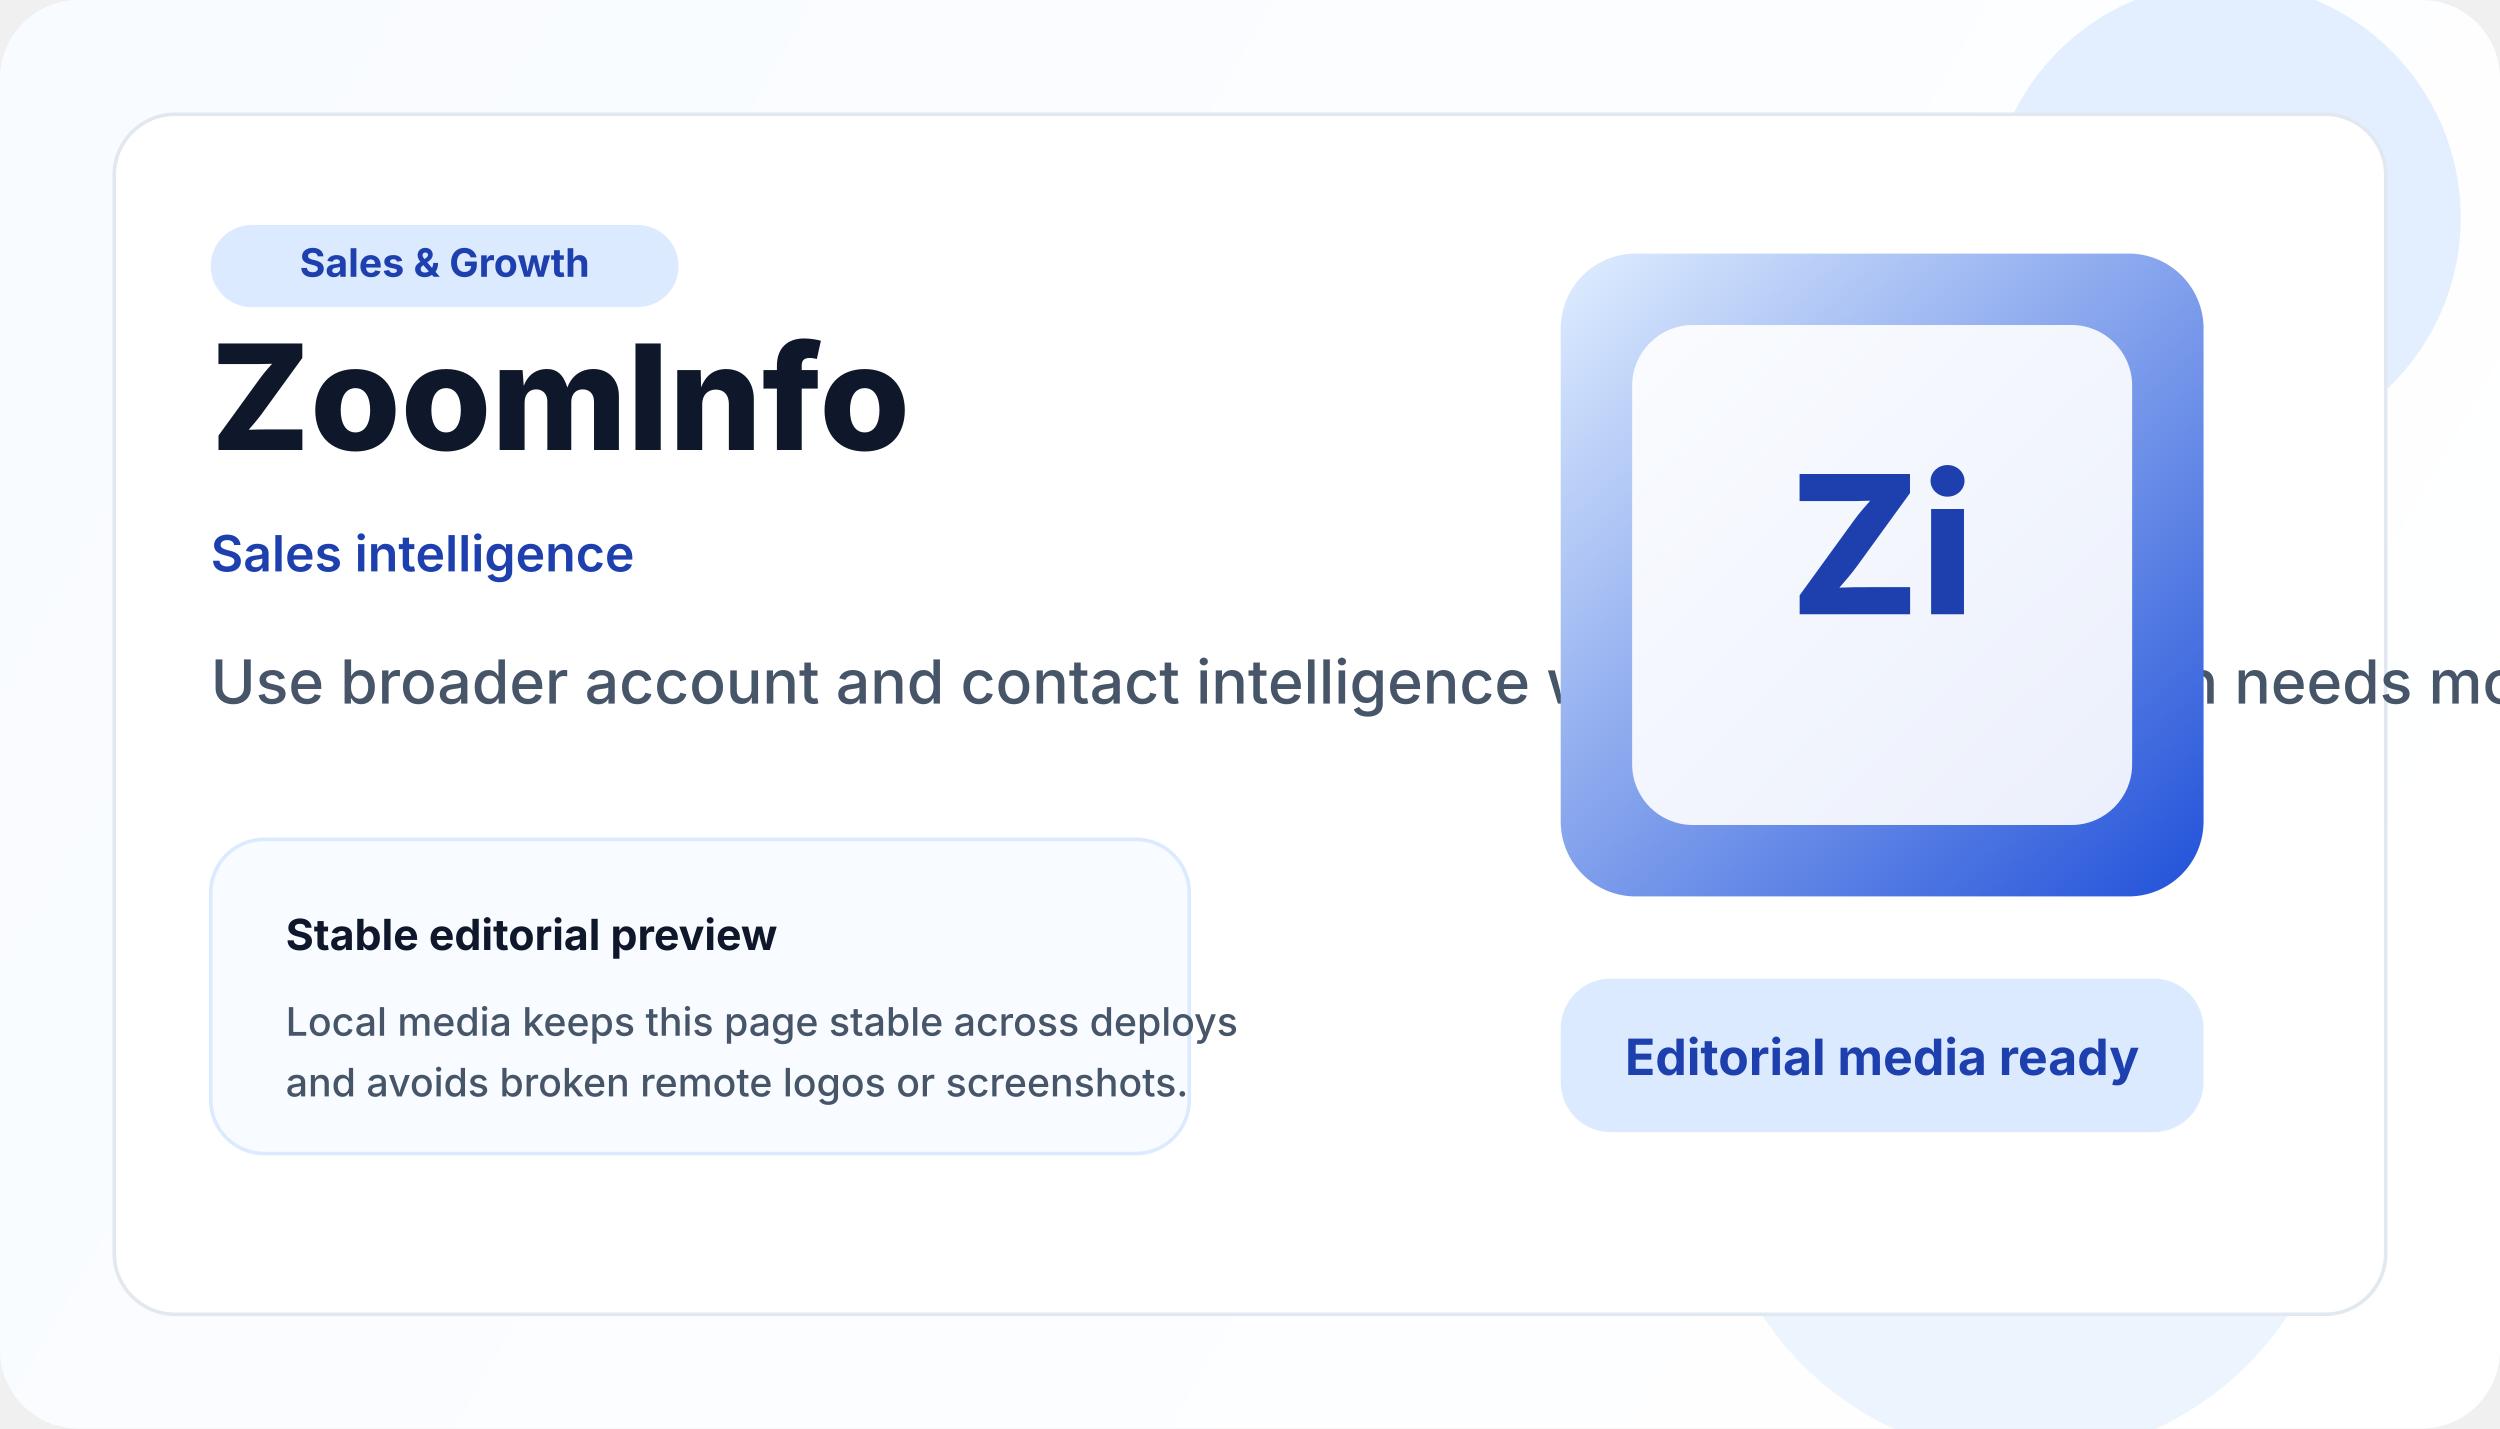
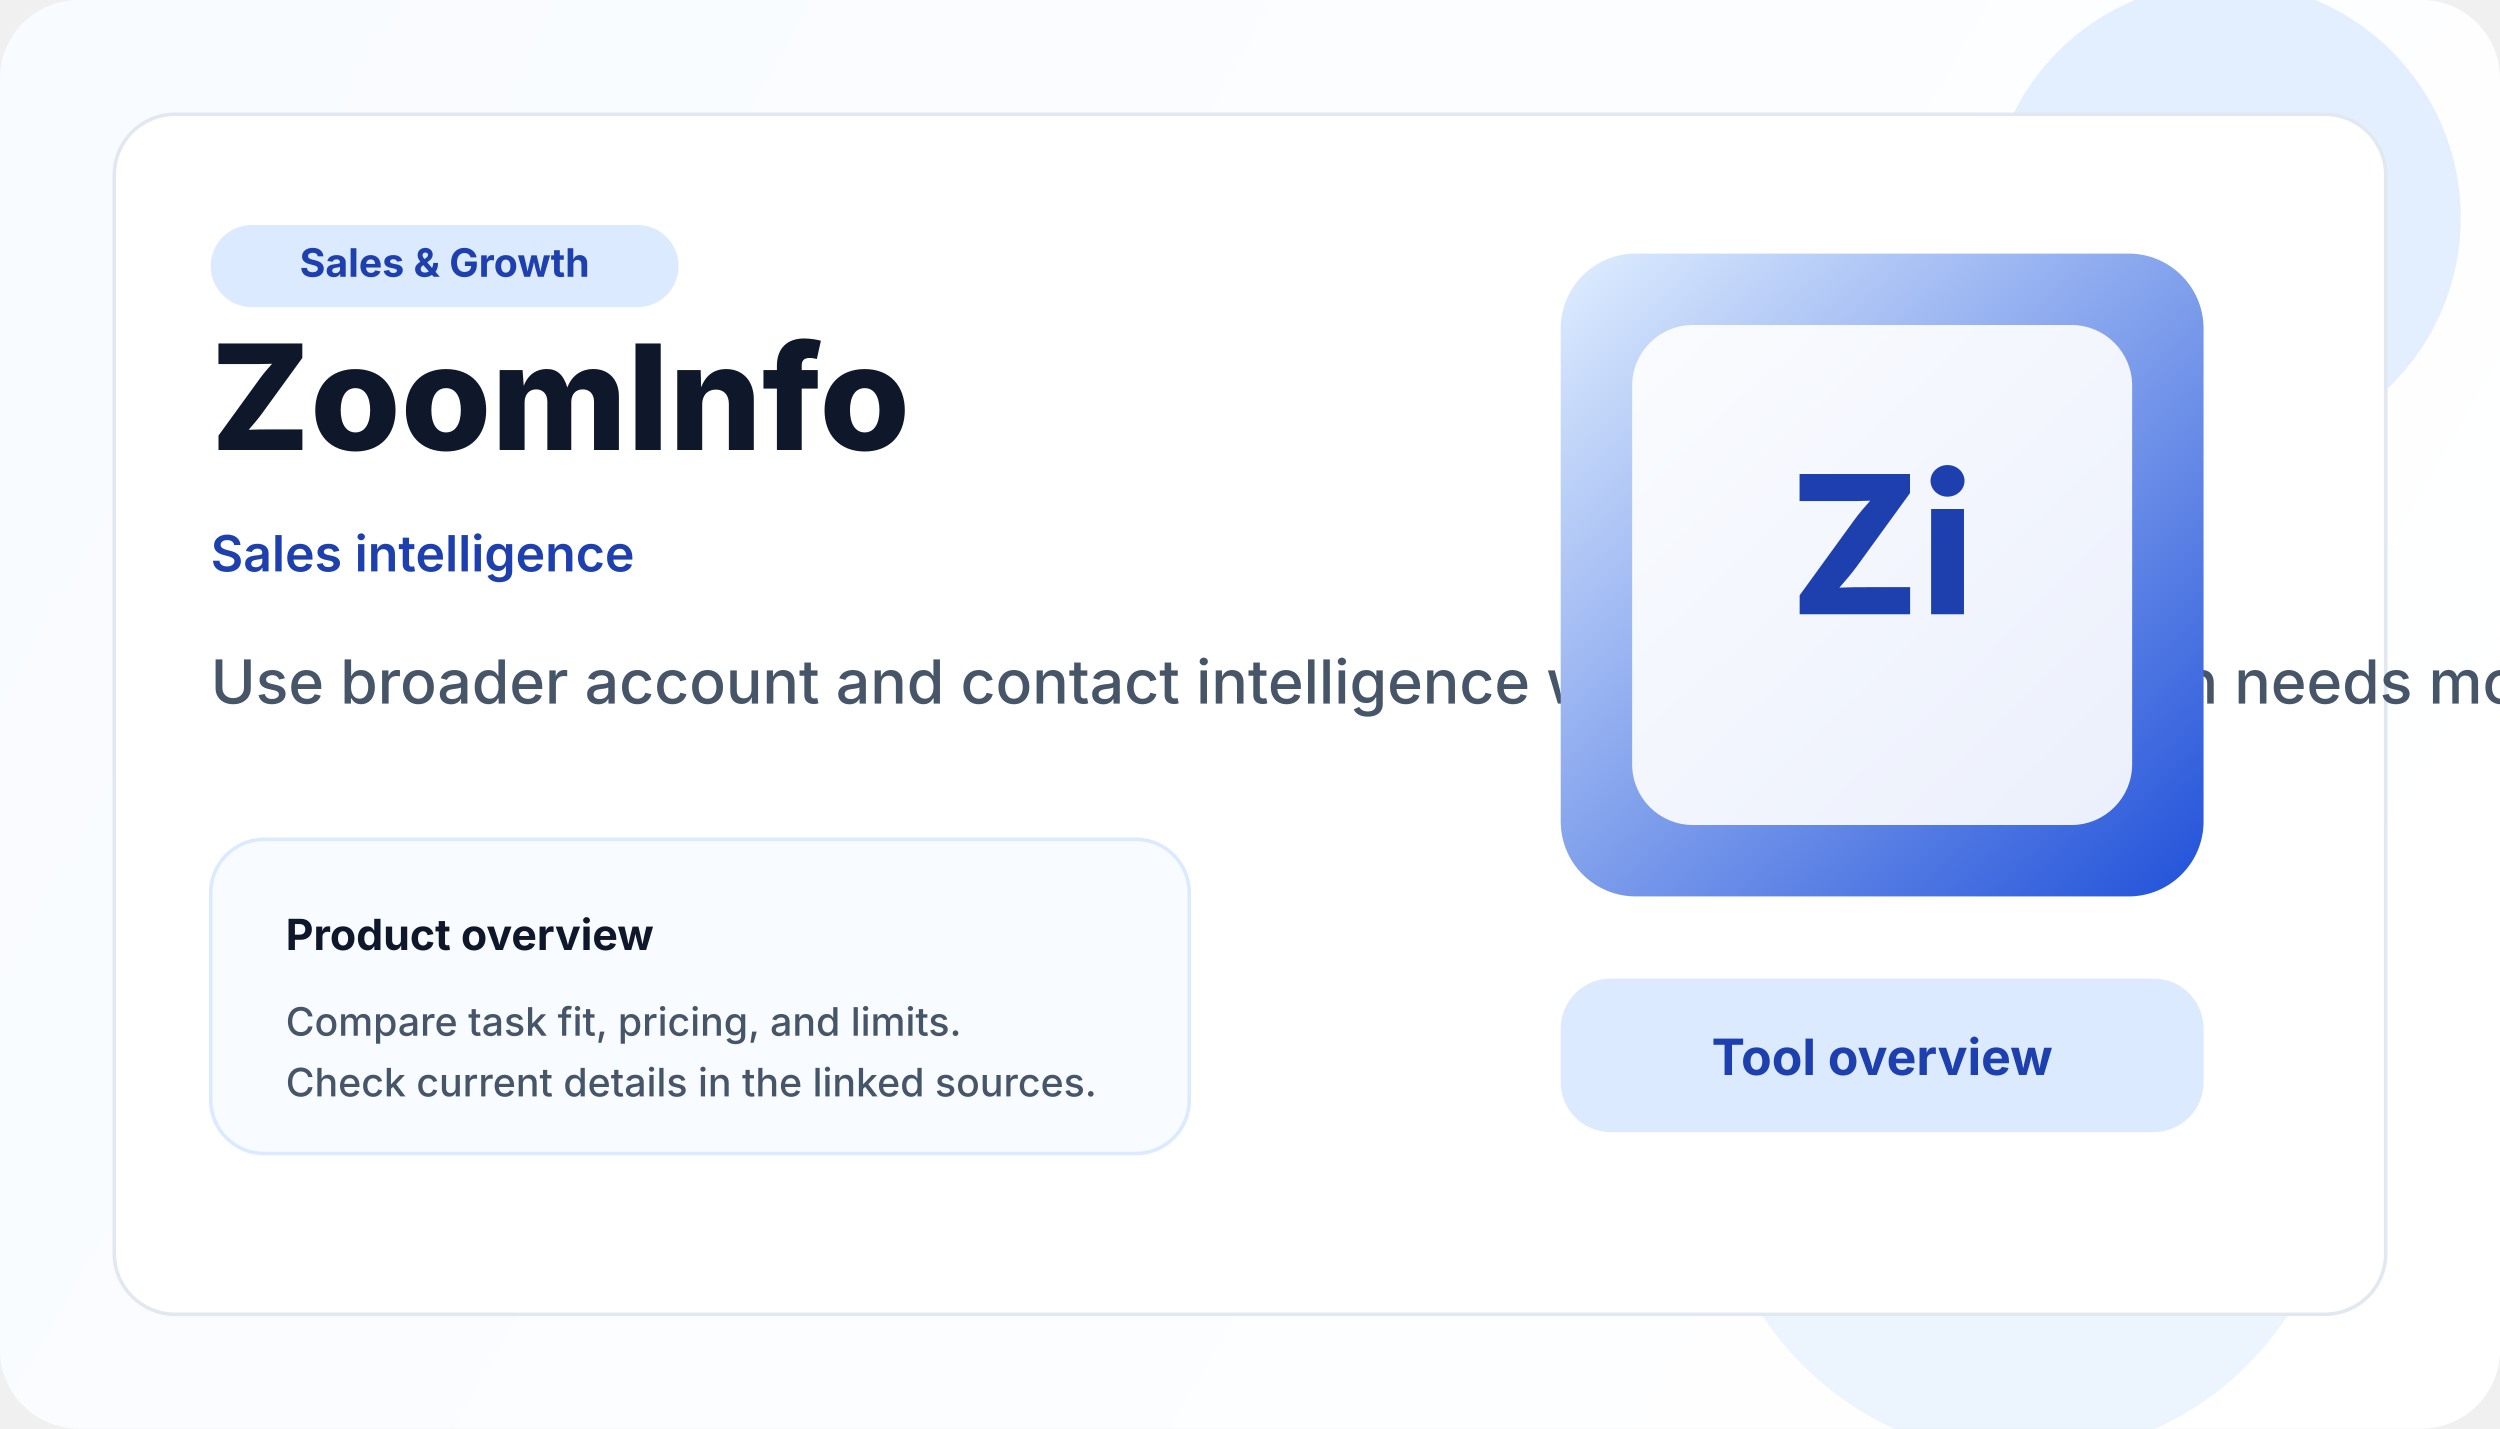
<svg xmlns="http://www.w3.org/2000/svg" width="1400" height="800" viewBox="0 0 1400 800" fill="none">
  <defs>
    <linearGradient id="canvas-zoominfo" x1="80" y1="56" x2="1286" y2="748" gradientUnits="userSpaceOnUse">
      <stop stop-color="#f8fbff" />
      <stop offset="1" stop-color="#ffffff" />
    </linearGradient>
    <linearGradient id="panel-zoominfo" x1="886" y1="148" x2="1238" y2="512" gradientUnits="userSpaceOnUse">
      <stop stop-color="#dbeafe" />
      <stop offset="1" stop-color="#1d4ed8" />
    </linearGradient>
  </defs>
  <rect width="1400" height="800" rx="44" fill="url(#canvas-zoominfo)" />
  <circle cx="1246" cy="122" r="132" fill="#dbeafe" fill-opacity="0.78" />
  <circle cx="1134" cy="640" r="176" fill="#dbeafe" fill-opacity="0.52" />
  <rect x="64" y="64" width="1272" height="672" rx="34" fill="white" stroke="#e2e8f0" stroke-width="2" />
  <rect x="118" y="126" width="262" height="46" rx="23" fill="#dbeafe" />
  <text x="249" y="155" text-anchor="middle" font-family="Inter, Arial, sans-serif" font-size="22" font-weight="700" fill="#1e40af">Sales &amp; Growth</text>
  <text x="118" y="252" font-family="Inter, Arial, sans-serif" font-size="82" font-weight="800" fill="#0f172a">ZoomInfo</text>
  <text x="118" y="320" font-family="Inter, Arial, sans-serif" font-size="28" font-weight="600" fill="#1e40af">Sales intelligence</text>
  <text x="118" y="394" font-family="Inter, Arial, sans-serif" font-size="34" font-weight="500" fill="#475569">Use broader account and contact intelligence when lead qualification needs more than simple lookups.</text>
  <rect x="118" y="470" width="548" height="176" rx="30" fill="#f8fbff" stroke="#dbeafe" stroke-width="2" />
-   <text x="160" y="532" font-family="Inter, Arial, sans-serif" font-size="24" font-weight="700" fill="#0f172a">Stable editorial preview</text>
-   <text x="160" y="580" font-family="Inter, Arial, sans-serif" font-size="22" font-weight="500" fill="#475569">Local media keeps this page stable across deploys</text>
-   <text x="160" y="614" font-family="Inter, Arial, sans-serif" font-size="22" font-weight="500" fill="#475569">and avoids broken remote logos or screenshots.</text>
+   <text x="160" y="532" font-family="Inter, Arial, sans-serif" font-size="24" font-weight="700" fill="#0f172a">Product overview</text>
+   <text x="160" y="580" font-family="Inter, Arial, sans-serif" font-size="22" font-weight="500" fill="#475569">Compare task fit, pricing, and limits.</text>
+   <text x="160" y="614" font-family="Inter, Arial, sans-serif" font-size="22" font-weight="500" fill="#475569">Check current details in the linked sources.</text>
  <rect x="874" y="142" width="360" height="360" rx="42" fill="url(#panel-zoominfo)" />
  <rect x="914" y="182" width="280" height="280" rx="34" fill="rgba(255,255,255,0.9)" />
  <text x="1054" y="344" text-anchor="middle" font-family="Inter, Arial, sans-serif" font-size="108" font-weight="800" fill="#1e40af">Zi</text>
  <rect x="874" y="548" width="360" height="86" rx="28" fill="#dbeafe" />
-   <text x="1054" y="602" text-anchor="middle" font-family="Inter, Arial, sans-serif" font-size="28" font-weight="700" fill="#1e40af">Editorial media ready</text>
+   <text x="1054" y="602" text-anchor="middle" font-family="Inter, Arial, sans-serif" font-size="28" font-weight="700" fill="#1e40af">Tool overview</text>
</svg>
